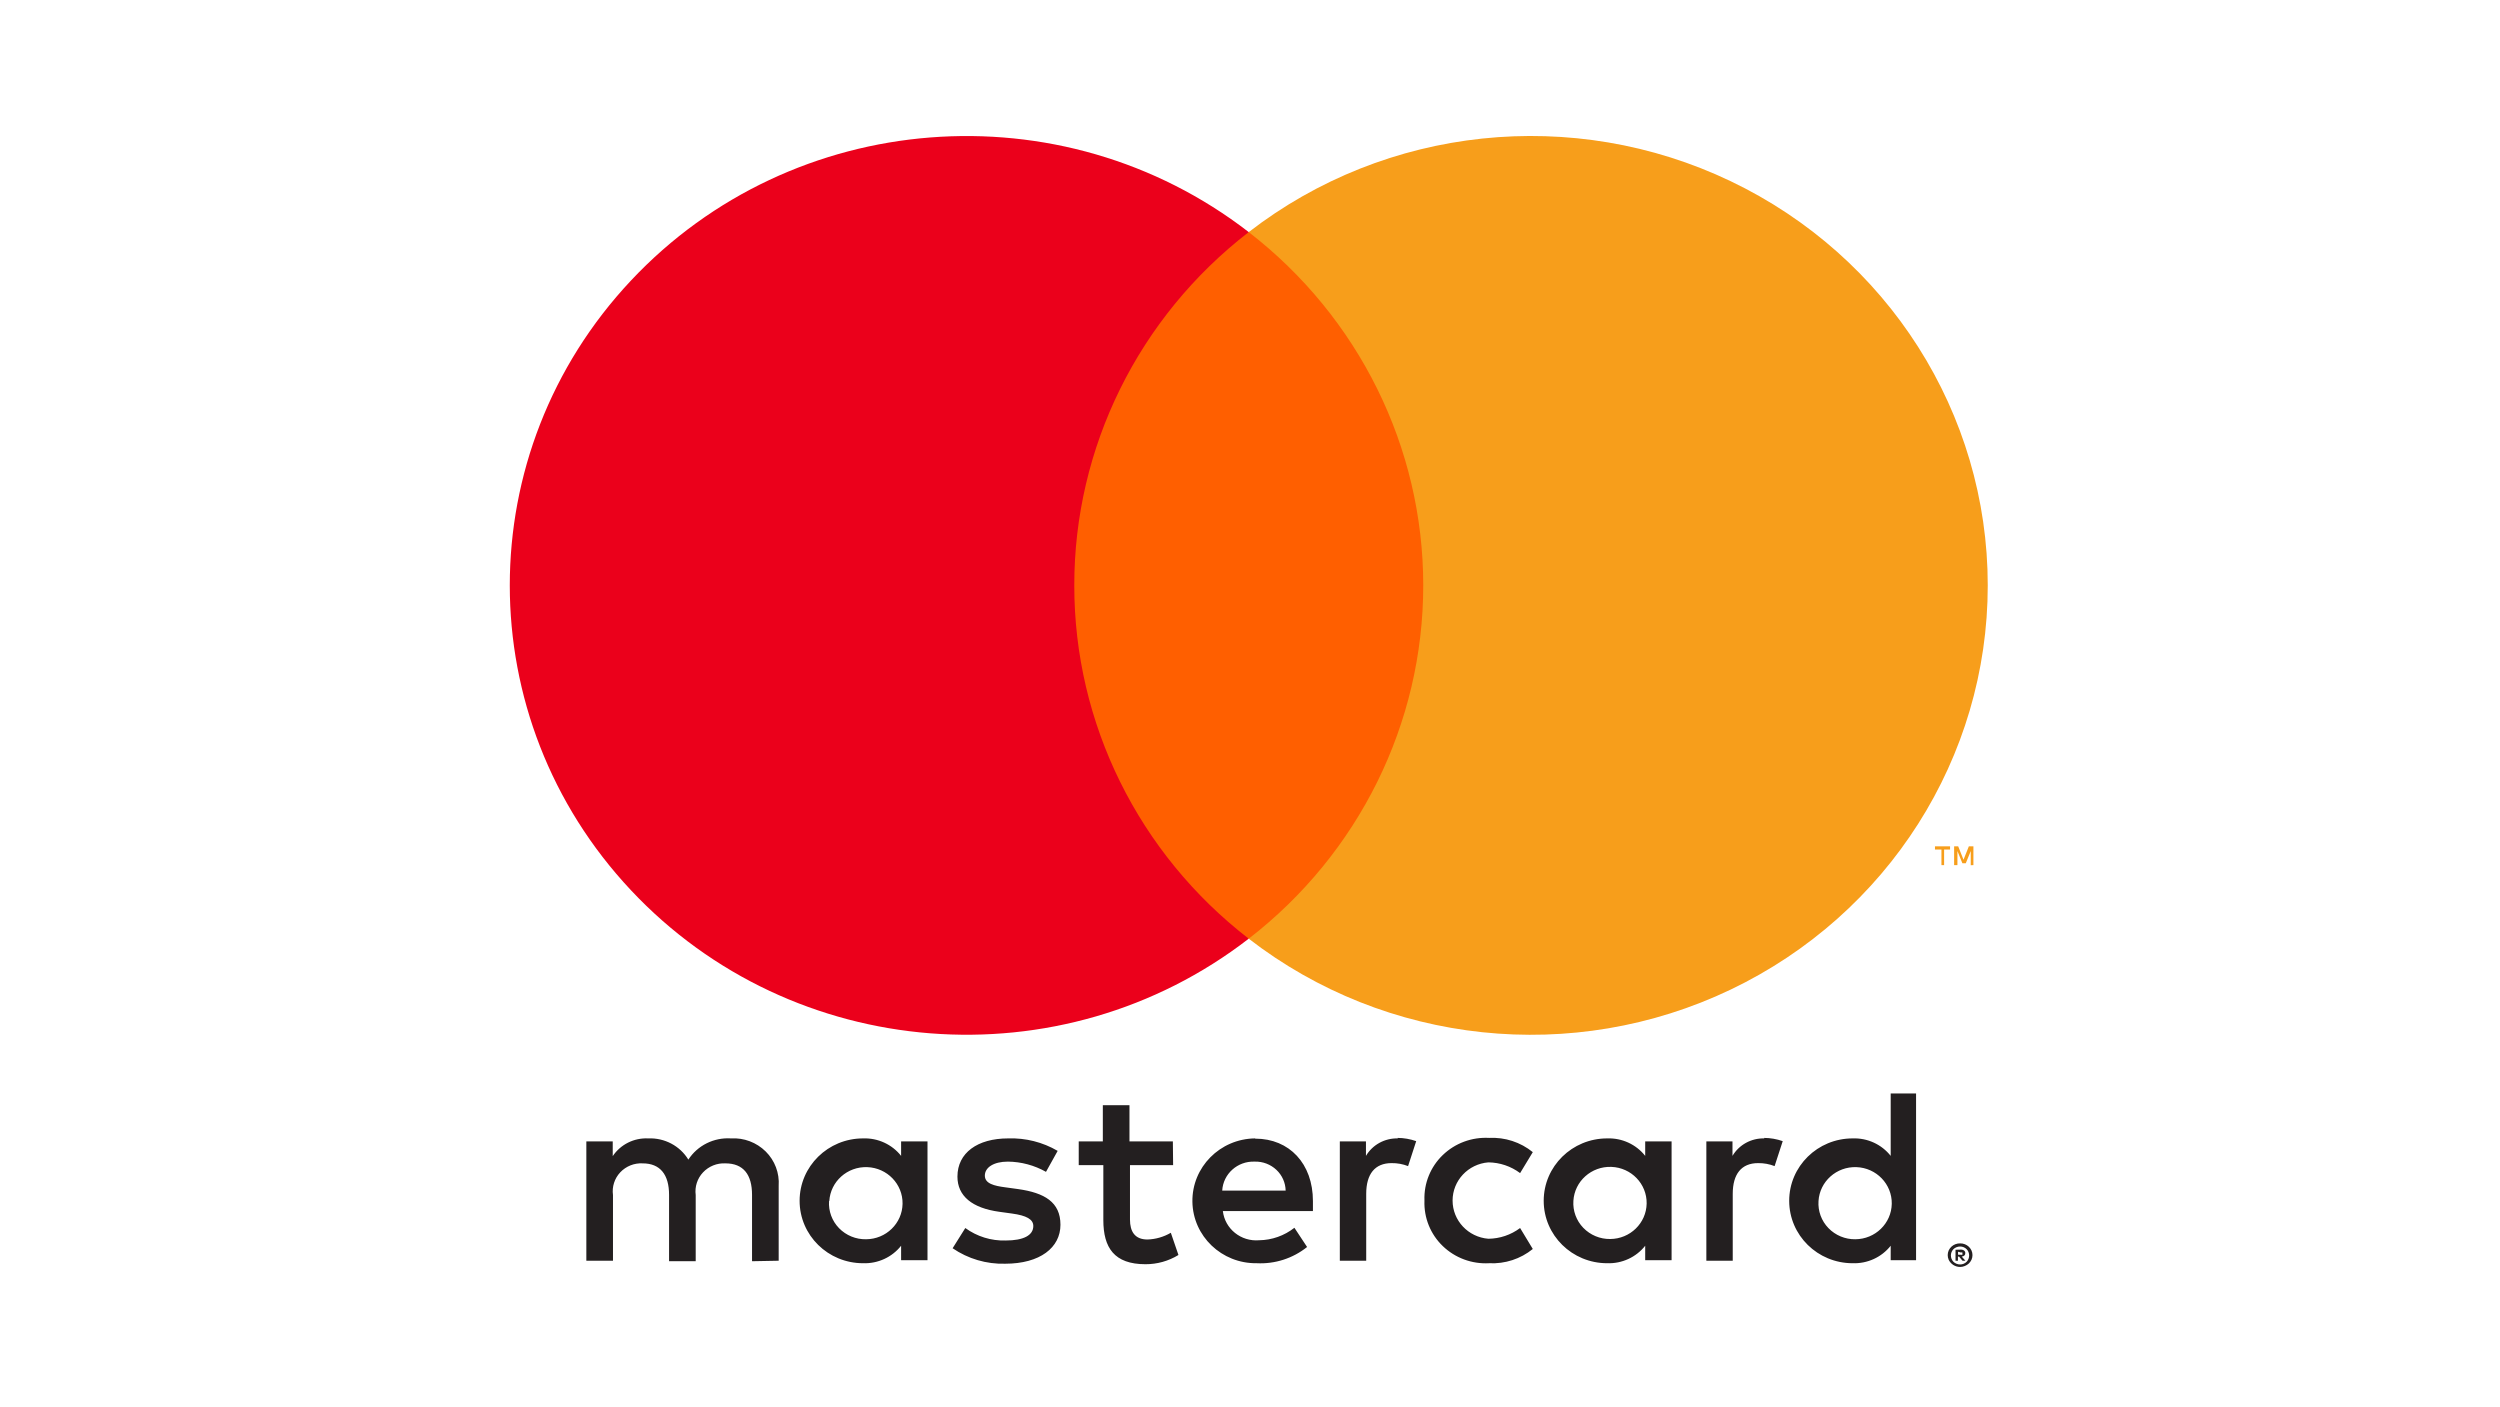
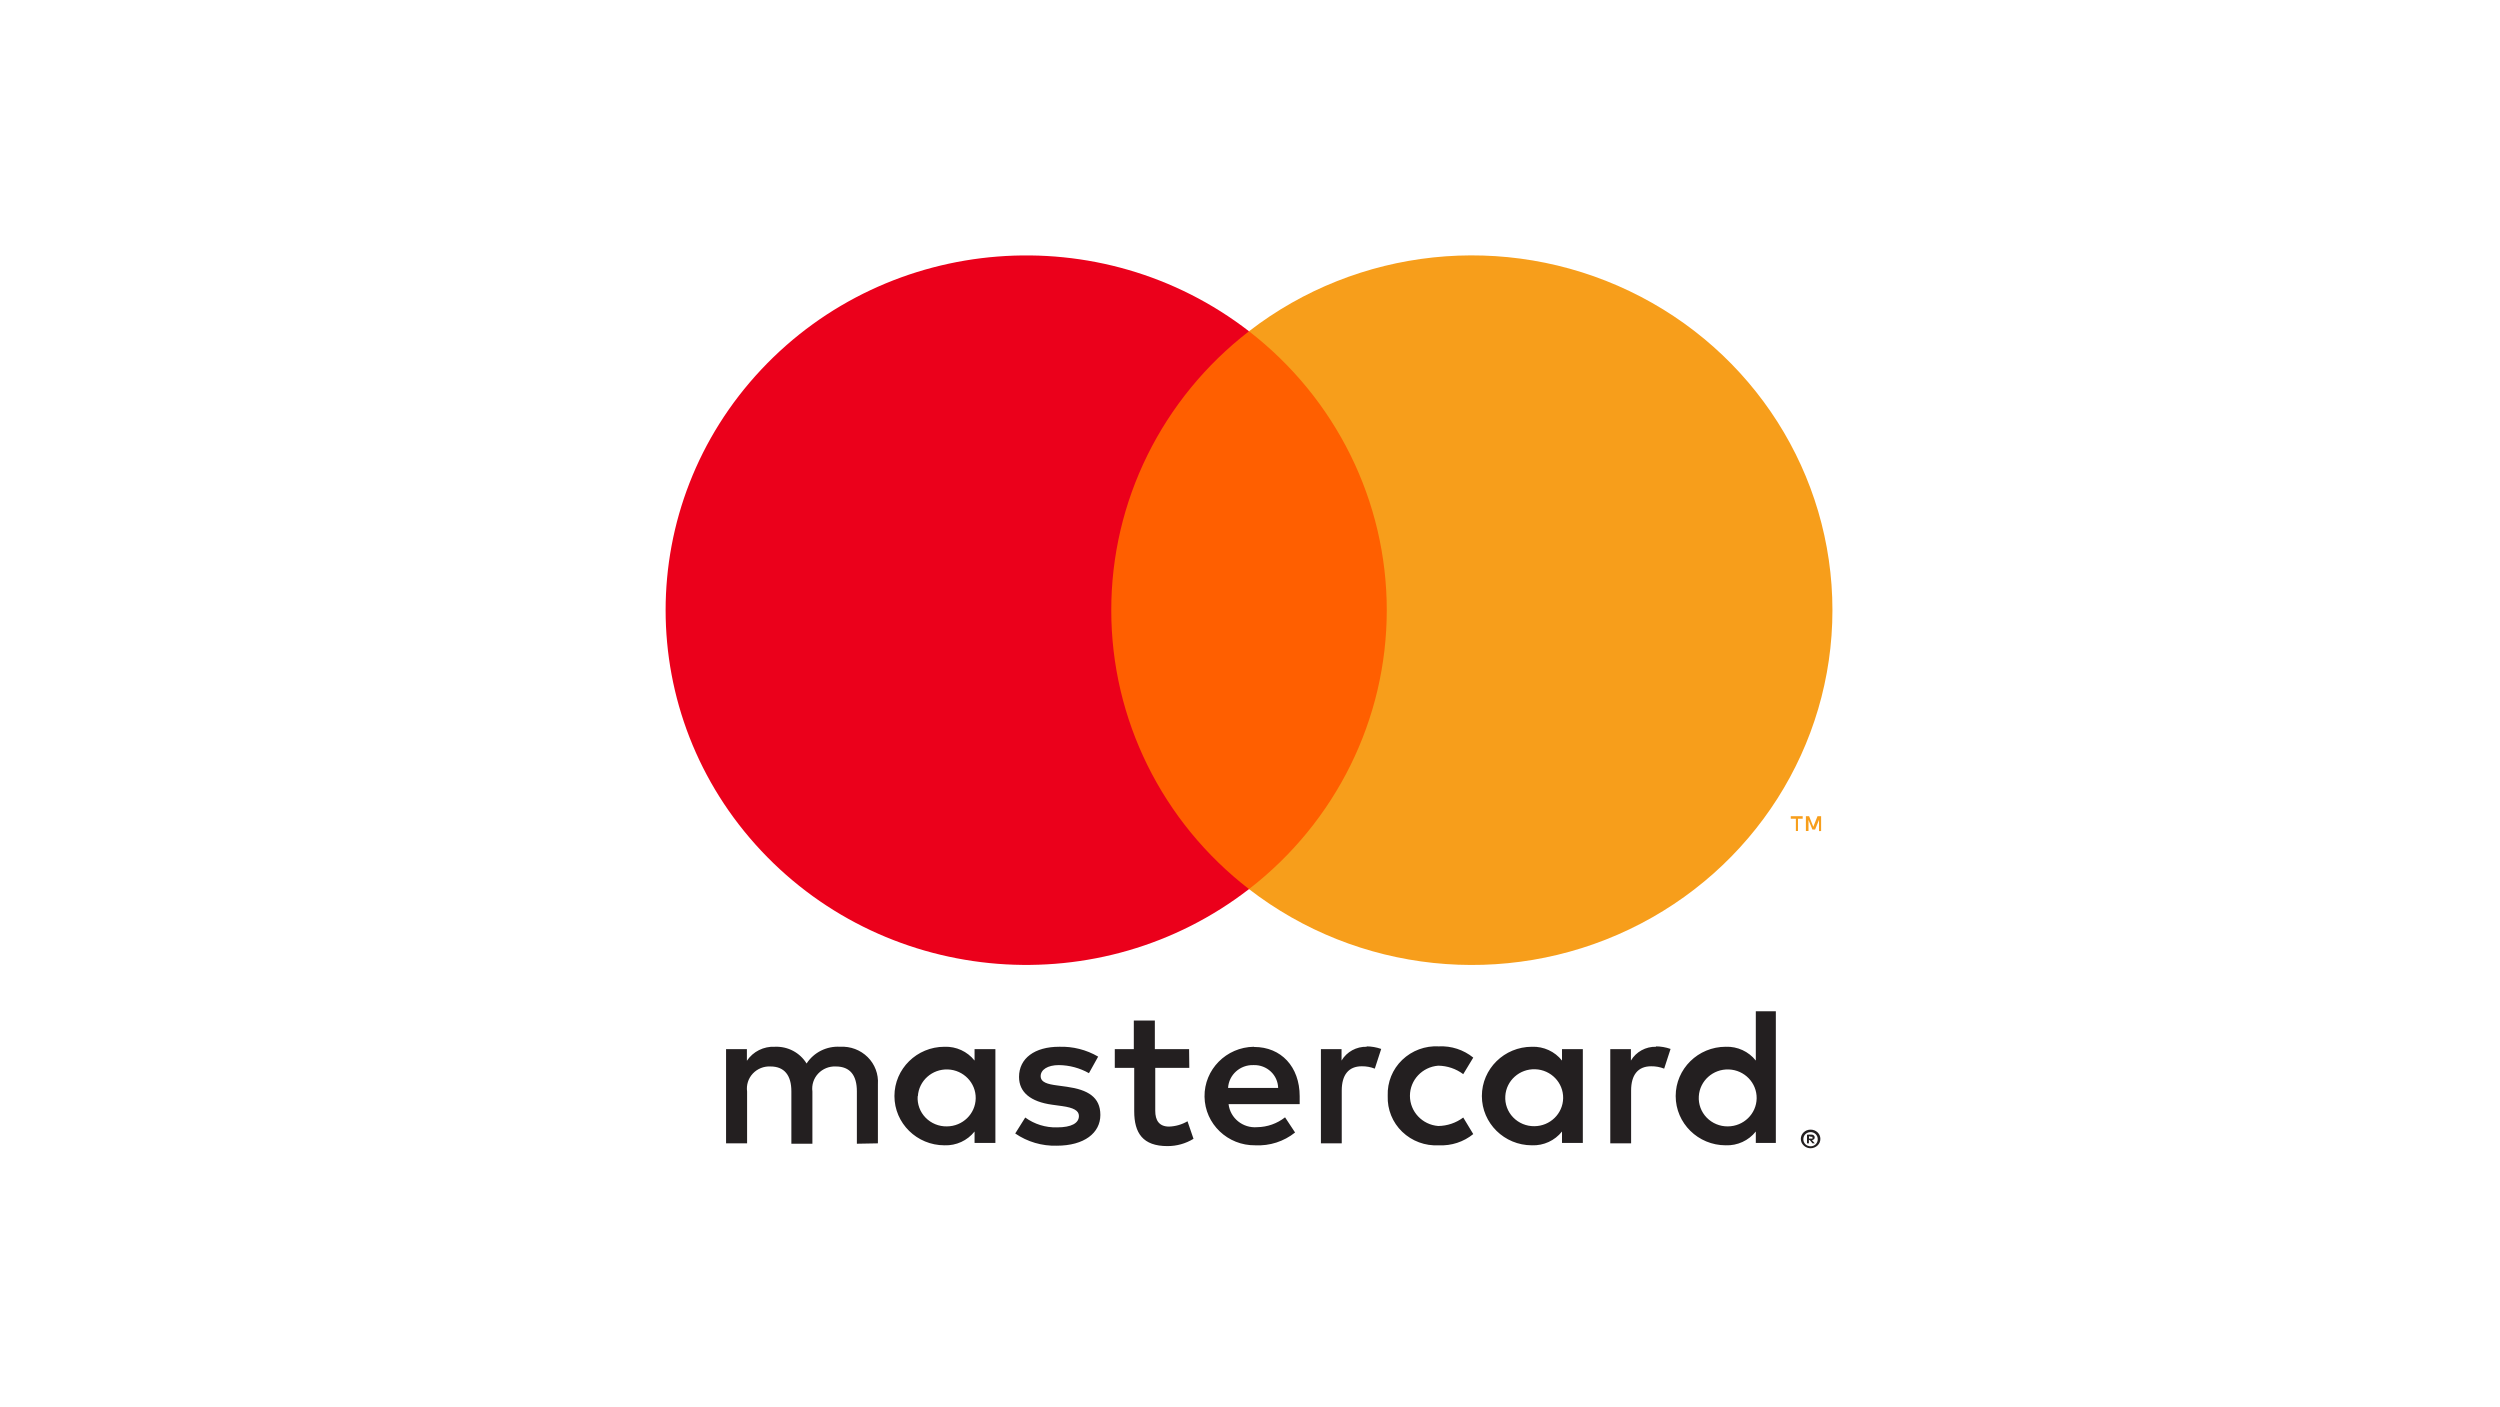
<svg xmlns="http://www.w3.org/2000/svg" width="640" height="360">
-   <g fill="none" fill-rule="nonzero">
-     <path fill="#231F20" d="M199.342 322.745v-19.172a11.271 11.271 0 00-3.316-8.787 11.668 11.668 0 00-8.896-3.355c-4.372-.282-8.554 1.8-10.913 5.432-2.15-3.524-6.089-5.608-10.263-5.432-3.635-.18-7.095 1.546-9.094 4.537v-3.77h-6.756v30.547h6.82v-16.807a7.082 7.082 0 011.858-5.819 7.336 7.336 0 015.743-2.297c4.482 0 6.755 2.876 6.755 8.052v17h6.82v-16.936a7.114 7.114 0 011.872-5.807 7.368 7.368 0 015.729-2.31c4.612 0 6.82 2.877 6.82 8.053v17l6.82-.129zm100.911-30.547h-11.108v-9.267h-6.82v9.267h-6.171v6.071h6.3v14.06c0 7.093 2.794 11.311 10.784 11.311 2.985.01 5.912-.81 8.444-2.364l-1.949-5.688a12.623 12.623 0 01-5.976 1.725c-3.248 0-4.482-2.045-4.482-5.112v-13.932h11.043l-.065-6.071zm57.617-.767c-3.355-.097-6.496 1.62-8.185 4.474v-3.707h-6.69v30.547h6.755v-17.127c0-5.048 2.209-7.86 6.496-7.86a11.17 11.17 0 014.222.767l2.079-6.391a14.666 14.666 0 00-4.807-.83l.13.127zm-87.108 3.195a23.52 23.52 0 00-12.666-3.195c-7.86 0-12.992 3.707-12.992 9.778 0 4.985 3.768 8.052 10.718 9.01l3.248.448c3.703.511 5.456 1.47 5.456 3.195 0 2.365-2.468 3.707-7.08 3.707a16.718 16.718 0 01-10.328-3.195l-3.248 5.176a22.673 22.673 0 0013.446 3.962c8.964 0 14.16-4.154 14.16-9.97 0-5.815-4.091-8.18-10.847-9.138l-3.248-.447c-2.923-.384-5.261-.959-5.261-3.004s2.208-3.579 5.91-3.579c3.423.04 6.778.942 9.744 2.62l2.988-5.368zm180.939-3.195c-3.355-.097-6.496 1.62-8.185 4.474v-3.707h-6.69v30.547h6.755v-17.127c0-5.048 2.209-7.86 6.496-7.86a11.17 11.17 0 014.222.767l2.079-6.391a14.666 14.666 0 00-4.807-.83l.13.127zm-87.043 15.977a15.303 15.303 0 004.695 11.588c3.152 3.041 7.461 4.634 11.87 4.389a16.413 16.413 0 0011.172-3.643l-3.248-5.368a13.786 13.786 0 01-8.12 2.748c-5.178-.413-9.166-4.667-9.166-9.778 0-5.111 3.988-9.366 9.166-9.778 2.937.032 5.785.996 8.12 2.748l3.248-5.368a16.413 16.413 0 00-11.173-3.643c-4.408-.246-8.717 1.348-11.87 4.388a15.303 15.303 0 00-4.694 11.589v.128zm63.268 0v-15.21h-6.755v3.707c-2.327-2.947-5.953-4.612-9.744-4.474-8.968 0-16.239 7.153-16.239 15.977 0 8.824 7.27 15.977 16.24 15.977 3.79.137 7.416-1.528 9.743-4.474v3.707h6.755v-15.21zm-25.138 0c.3-5.015 4.62-8.873 9.722-8.685 5.102.188 9.116 4.355 9.033 9.377-.082 5.023-4.23 9.06-9.336 9.086a9.397 9.397 0 01-6.884-2.862 9.084 9.084 0 01-2.535-6.916zm-81.521-15.977c-8.97.124-16.138 7.377-16.012 16.2.125 8.824 7.498 15.877 16.466 15.754a19.074 19.074 0 0012.894-4.154l-3.247-4.921a14.928 14.928 0 01-9.03 3.195c-4.643.393-8.76-2.921-9.288-7.477h23.06v-2.556c0-9.586-6.042-15.977-14.746-15.977l-.097-.064zm0 5.943a7.767 7.767 0 015.49 2.105 7.517 7.517 0 012.37 5.309h-16.24c.245-4.267 3.909-7.56 8.25-7.414h.13zm169.246 10.098v-27.544h-6.496v15.977c-2.327-2.947-5.953-4.612-9.743-4.474-8.97 0-16.24 7.153-16.24 15.977 0 8.824 7.27 15.977 16.24 15.977 3.79.137 7.416-1.528 9.743-4.474v3.707h6.496v-15.146zm11.27 10.832c.422-.005.841.07 1.234.224.373.15.715.366 1.007.639.285.275.517.6.682.958.332.755.332 1.61 0 2.365a3.196 3.196 0 01-.682.958c-.292.273-.634.49-1.007.64-.389.168-.81.255-1.234.255a3.251 3.251 0 01-2.923-1.853 2.959 2.959 0 010-2.365c.165-.358.396-.683.682-.958.292-.273.634-.49 1.007-.64a3.296 3.296 0 011.331-.223h-.097zm0 5.4a2.338 2.338 0 001.689-.703 2.336 2.336 0 000-3.195 2.404 2.404 0 00-.747-.511 2.372 2.372 0 00-.942-.192 2.47 2.47 0 00-.942.192 2.374 2.374 0 00-.78.51 2.336 2.336 0 000 3.196c.224.22.489.393.78.511.328.14.683.205 1.04.192h-.098zm.195-3.802c.303-.015.602.076.844.255.202.164.31.414.293.671a.76.76 0 01-.228.575c-.188.169-.428.27-.682.288l.942 1.054h-.747l-.877-1.054h-.292v1.054h-.617v-2.811l1.364-.032zm-.715.543v.767h.715a.693.693 0 00.39 0 .315.315 0 000-.288.315.315 0 000-.287.693.693 0 00-.39 0l-.715-.192zm-35.726-12.973c.3-5.015 4.62-8.873 9.722-8.685 5.102.188 9.115 4.355 9.033 9.377-.083 5.023-4.23 9.06-9.336 9.085a9.397 9.397 0 01-6.884-2.861 9.084 9.084 0 01-2.535-6.916zm-228.098 0v-15.274h-6.755v3.707c-2.328-2.947-5.954-4.612-9.744-4.474-8.969 0-16.24 7.153-16.24 15.977 0 8.824 7.271 15.977 16.24 15.977 3.79.137 7.416-1.528 9.744-4.474v3.707h6.755v-15.146zm-25.138 0c.3-5.015 4.62-8.873 9.722-8.685 5.102.188 9.116 4.355 9.033 9.377-.082 5.023-4.23 9.06-9.336 9.085a9.398 9.398 0 01-6.927-2.837 9.084 9.084 0 01-2.557-6.94h.065z" />
-     <path fill="#FF5F00" d="M268.521 59.417h102.308v180.888H268.521z" />
-     <path fill="#EB001B" d="M275.017 149.877c-.038-35.304 16.43-68.663 44.658-90.46C271.736 22.35 202.894 27.75 161.528 71.819c-41.365 44.07-41.365 112.014 0 156.084 41.366 44.07 110.208 49.468 158.147 12.402-28.218-21.79-44.686-55.135-44.658-90.428z" />
-     <path fill="#F79E1B" d="M508.863 149.877c0 44.043-25.562 84.219-65.828 103.465-40.266 19.246-88.167 14.184-123.36-13.037 28.207-21.808 44.676-55.15 44.676-90.444 0-35.295-16.47-68.636-44.676-90.444 35.193-27.221 83.094-32.284 123.36-13.037 40.266 19.246 65.828 59.422 65.828 103.465v.032zm-11.172 71.592v-3.985h1.526v-.824h-3.865v.824h1.657v3.985h.682zm7.502 0v-4.81h-1.17l-1.363 3.436-1.364-3.435h-1.04v4.809h.845v-3.607l1.267 3.126h.876l1.267-3.126v3.64l.682-.033z" />
+   <g fill="none">
+     <path fill="#231F20" d="M224.744 292.694v-15.136a8.898 8.898 0 00-2.618-6.937 9.211 9.211 0 00-7.023-2.649c-3.452-.222-6.753 1.42-8.616 4.289-1.698-2.783-4.807-4.428-8.102-4.289-2.87-.143-5.602 1.22-7.18 3.582v-2.976h-5.333v24.116h5.384v-13.269a5.591 5.591 0 011.467-4.594 5.792 5.792 0 014.533-1.814c3.539 0 5.334 2.27 5.334 6.357v13.421h5.384v-13.37a5.617 5.617 0 011.477-4.584 5.817 5.817 0 014.523-1.824c3.641 0 5.385 2.27 5.385 6.357v13.421l5.385-.1zm79.666-24.116h-8.769v-7.316h-5.385v7.316h-4.871v4.793h4.974v11.1c0 5.6 2.205 8.93 8.513 8.93 2.356.007 4.667-.64 6.666-1.867l-1.538-4.49a9.966 9.966 0 01-4.718 1.362c-2.564 0-3.538-1.615-3.538-4.037v-10.998h8.718l-.052-4.793zm45.487-.606c-2.648-.077-5.128 1.279-6.461 3.532v-2.926h-5.282v24.116h5.333v-13.521c0-3.986 1.744-6.206 5.128-6.206a8.819 8.819 0 013.334.605l1.64-5.045a11.579 11.579 0 00-3.794-.656l.102.101zm-68.769 2.523a18.569 18.569 0 00-10-2.523c-6.205 0-10.256 2.926-10.256 7.72 0 3.935 2.974 6.357 8.461 7.113l2.564.353c2.924.404 4.308 1.16 4.308 2.523 0 1.867-1.949 2.926-5.59 2.926-2.928.084-5.8-.805-8.153-2.522l-2.565 4.086a17.9 17.9 0 0010.616 3.129c7.077 0 11.18-3.28 11.18-7.871 0-4.591-3.231-6.458-8.565-7.215l-2.564-.353c-2.308-.303-4.154-.757-4.154-2.371 0-1.615 1.744-2.826 4.667-2.826 2.702.031 5.35.743 7.692 2.069l2.36-4.238zm142.846-2.523c-2.649-.077-5.128 1.279-6.461 3.532v-2.926h-5.282v24.116h5.333v-13.521c0-3.986 1.744-6.206 5.128-6.206a8.819 8.819 0 013.334.605l1.64-5.045a11.579 11.579 0 00-3.794-.656l.102.101zm-68.718 12.613a12.081 12.081 0 003.707 9.15 12.5 12.5 0 009.37 3.464c3.203.16 6.35-.866 8.82-2.876l-2.563-4.238a10.883 10.883 0 01-6.41 2.17c-4.088-.326-7.237-3.685-7.237-7.72s3.149-7.394 7.236-7.72c2.319.026 4.567.787 6.41 2.17l2.565-4.238a12.958 12.958 0 00-8.82-2.876 12.5 12.5 0 00-9.371 3.465 12.081 12.081 0 00-3.707 9.148v.101zm49.95 0v-12.007h-5.334v2.926c-1.838-2.326-4.7-3.64-7.693-3.532-7.08 0-12.82 5.647-12.82 12.613 0 6.966 5.74 12.614 12.82 12.614 2.993.108 5.855-1.206 7.693-3.532v2.926h5.333v-12.008zm-19.847 0c.237-3.958 3.647-7.005 7.675-6.856 4.028.149 7.197 3.438 7.132 7.403-.065 3.965-3.34 7.152-7.371 7.173a7.418 7.418 0 01-5.435-2.26 7.171 7.171 0 01-2.001-5.46zM321 267.972c-7.08.098-12.74 5.824-12.641 12.79.1 6.966 5.92 12.534 13 12.437 3.689.186 7.317-.983 10.18-3.28l-2.565-3.885a11.785 11.785 0 01-7.128 2.523c-3.666.31-6.916-2.307-7.333-5.903h18.205v-2.018c0-7.568-4.77-12.613-11.641-12.613l-.077-.05zm0 4.692a6.132 6.132 0 014.335 1.662 5.934 5.934 0 011.87 4.19h-12.82c.193-3.367 3.085-5.967 6.512-5.852H321zm133.615 7.972V258.89h-5.128v12.613c-1.837-2.326-4.7-3.64-7.692-3.532-7.08 0-12.82 5.647-12.82 12.613 0 6.966 5.74 12.614 12.82 12.614 2.992.108 5.855-1.206 7.692-3.532v2.926h5.128v-11.957zm8.898 8.552c.333-.004.664.056.974.176.295.118.564.29.795.505.225.217.408.474.539.757a2.311 2.311 0 010 1.866c-.131.283-.314.54-.539.757-.23.215-.5.386-.795.505a2.444 2.444 0 01-.974.201 2.567 2.567 0 01-2.308-1.463 2.336 2.336 0 010-1.866c.13-.283.313-.54.539-.757.23-.216.5-.387.794-.505.334-.13.693-.19 1.052-.176h-.077zm0 4.263a1.846 1.846 0 001.333-.555 1.845 1.845 0 000-2.523 1.872 1.872 0 00-1.333-.555 1.95 1.95 0 00-.744.152c-.23.093-.44.23-.615.403a1.845 1.845 0 000 2.523 1.9 1.9 0 00.615.404c.259.11.54.161.82.15h-.076zm.154-3.002c.239-.012.475.06.666.202.16.13.245.327.231.53a.6.6 0 01-.18.454.905.905 0 01-.538.227l.744.832H464l-.692-.832h-.231v.832h-.487v-2.22l1.077-.025zm-.564.429v.605h.564c.1.03.207.03.307 0a.249.249 0 000-.227.249.249 0 000-.227.547.547 0 00-.307 0l-.564-.151zm-28.206-10.242c.238-3.959 3.648-7.005 7.676-6.857 4.028.15 7.196 3.438 7.131 7.404-.065 3.965-3.34 7.152-7.37 7.172a7.418 7.418 0 01-5.435-2.26 7.171 7.171 0 01-2.002-5.46zm-180.076 0v-12.058h-5.334v2.926c-1.837-2.326-4.7-3.64-7.692-3.532-7.08 0-12.82 5.647-12.82 12.613 0 6.966 5.74 12.614 12.82 12.614 2.992.108 5.855-1.206 7.692-3.532v2.926h5.334v-11.957zm-19.847 0c.238-3.959 3.648-7.005 7.676-6.857 4.028.15 7.196 3.438 7.131 7.404-.065 3.965-3.34 7.152-7.37 7.172a7.42 7.42 0 01-5.47-2.24 7.172 7.172 0 01-2.018-5.48h.051z" />
+     <path fill="#FF5F00" d="M279.359 84.803h80.769V227.61h-80.769z" />
+     <path fill="#EB001B" d="M284.487 156.219c-.03-27.872 12.972-54.208 35.257-71.416-37.847-29.263-92.196-25-124.853 9.791-32.657 34.792-32.657 88.432 0 123.224s87.006 39.054 124.853 9.792c-22.278-17.203-35.28-43.528-35.257-71.391z" />
+     <path fill="#F79E1B" d="M469.103 156.219c0 34.77-20.181 66.488-51.97 81.683-31.79 15.194-69.606 11.198-97.39-10.292 22.269-17.218 35.27-43.54 35.27-71.404 0-27.864-13.001-54.186-35.27-71.403 27.784-21.49 65.6-25.487 97.39-10.292 31.789 15.194 51.97 46.912 51.97 81.683v.025zm-8.82 56.52v-3.146h1.204v-.65h-3.051v.65h1.308v3.146h.538zm5.922 0v-3.797h-.923l-1.077 2.712-1.077-2.712h-.82v3.797h.666v-2.848l1 2.468h.693l1-2.468v2.875l.538-.027z" />
  </g>
</svg>
